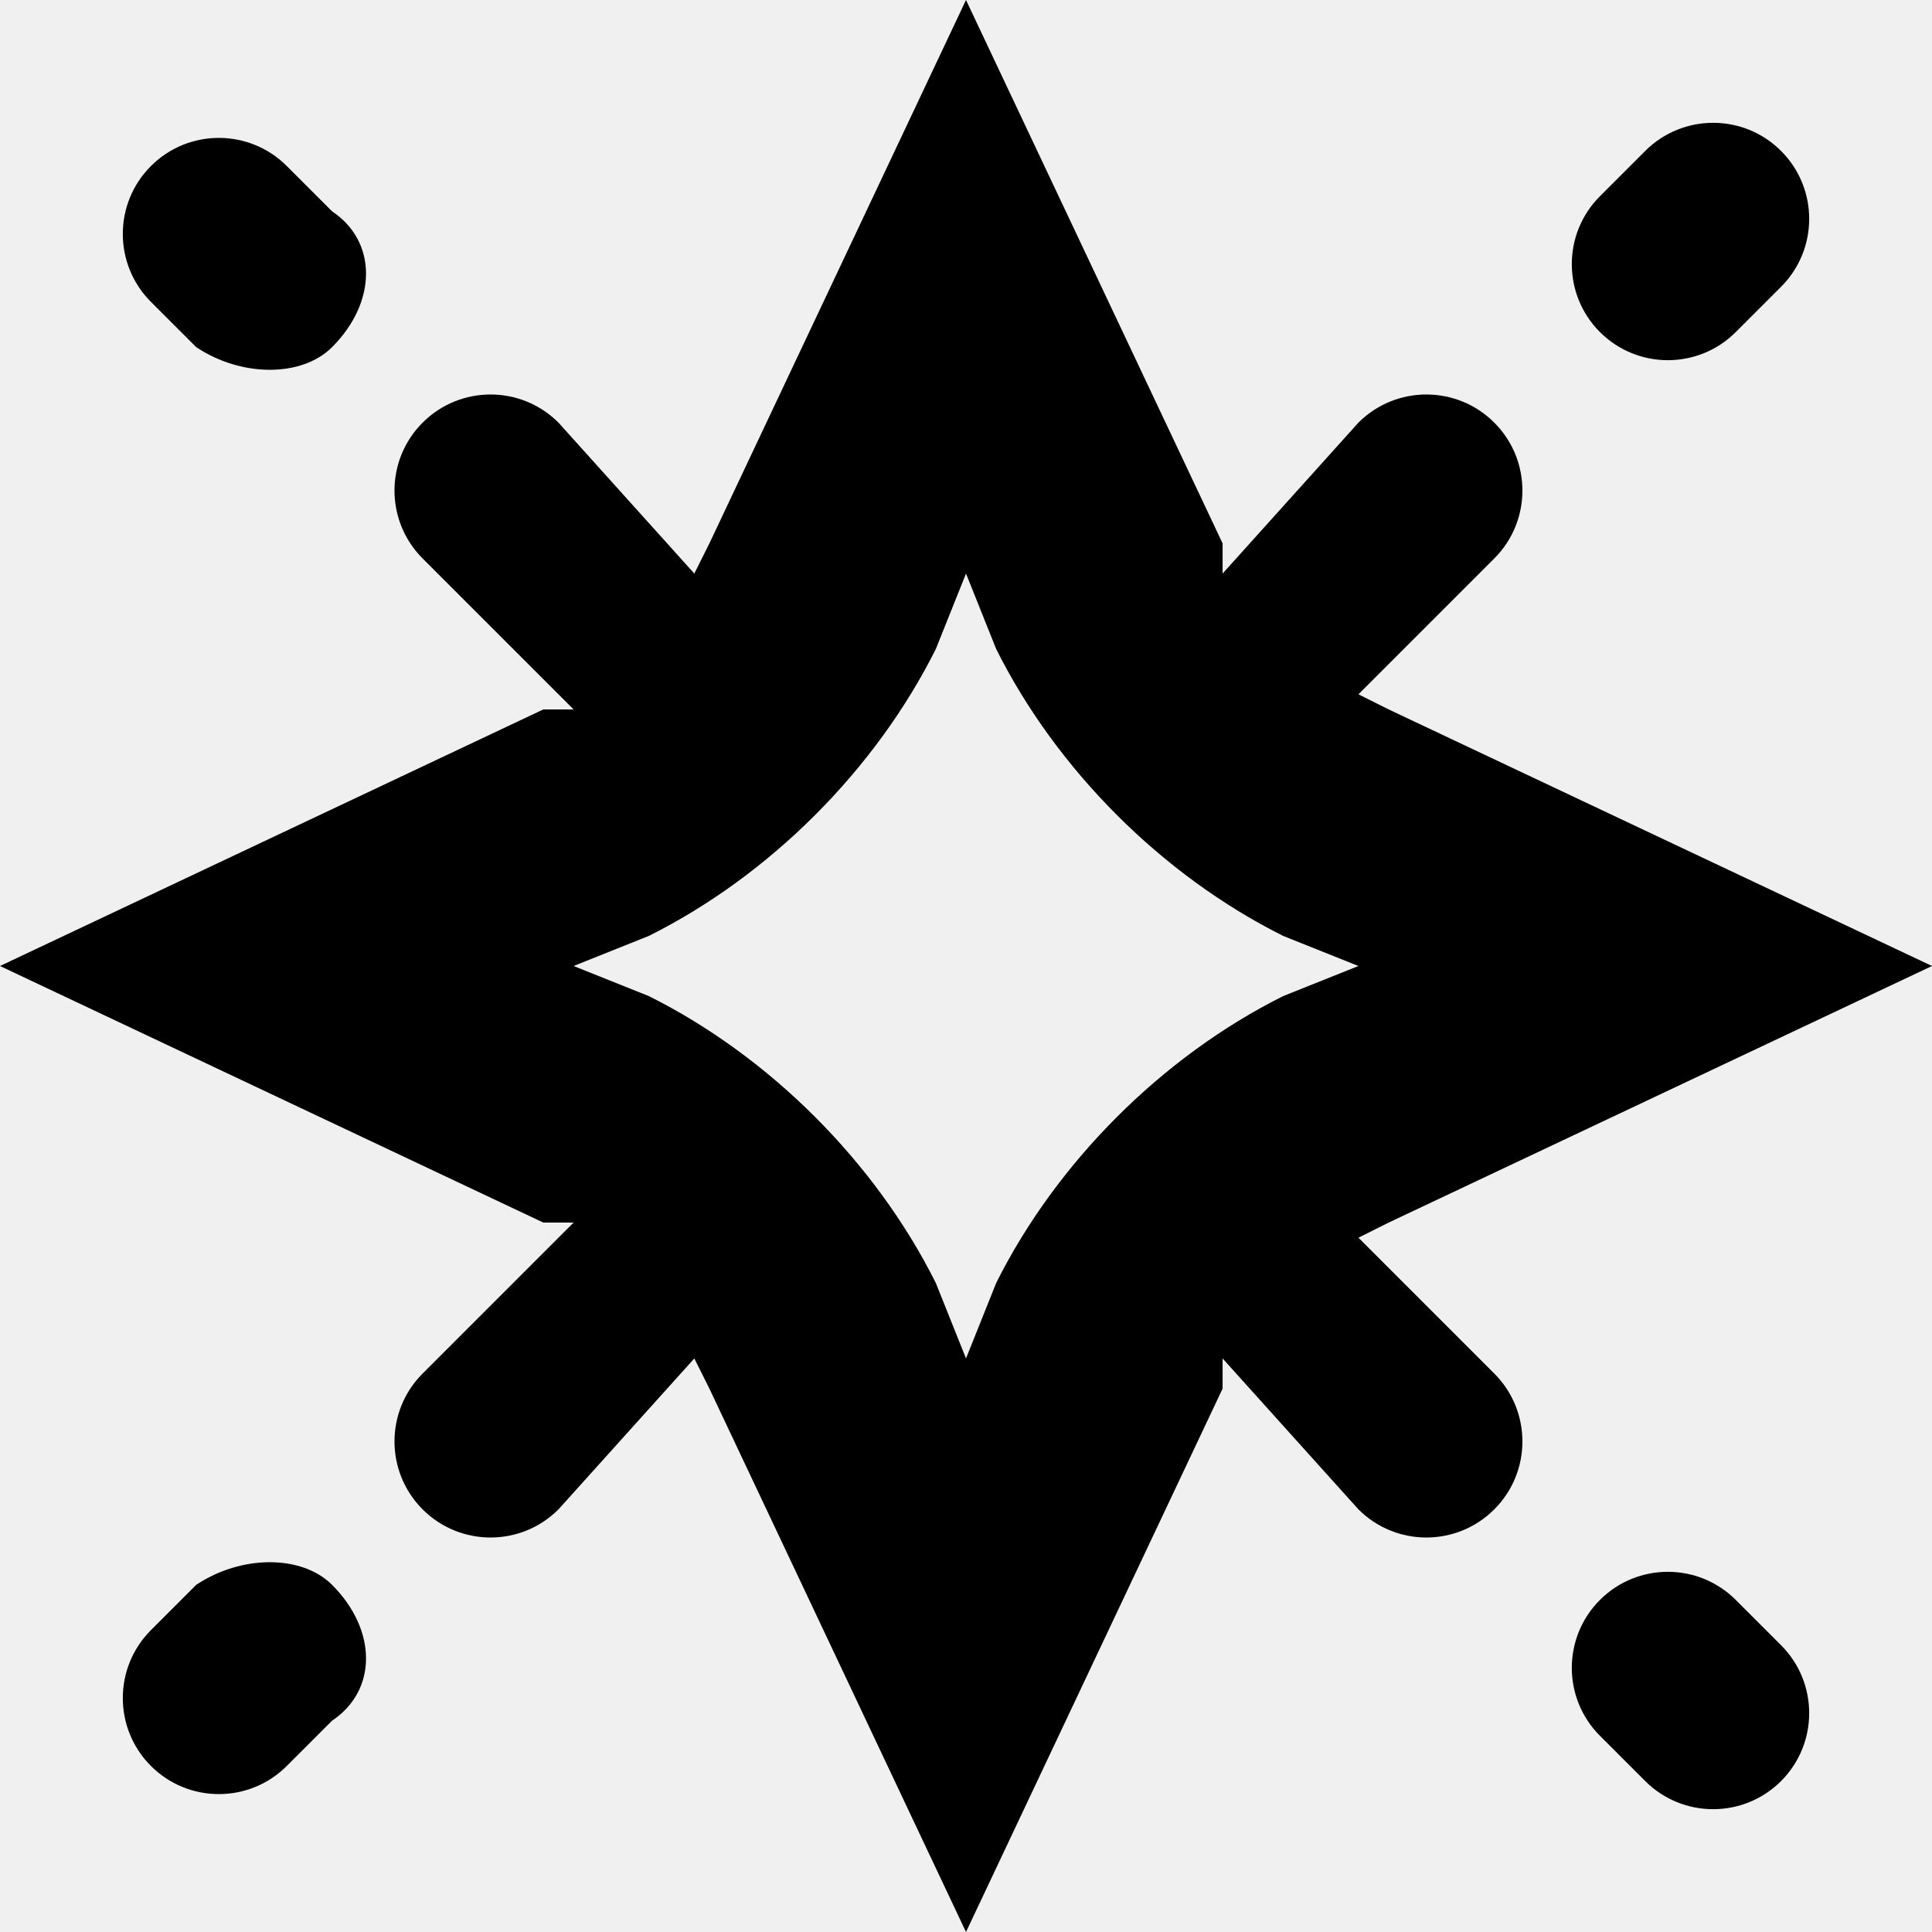
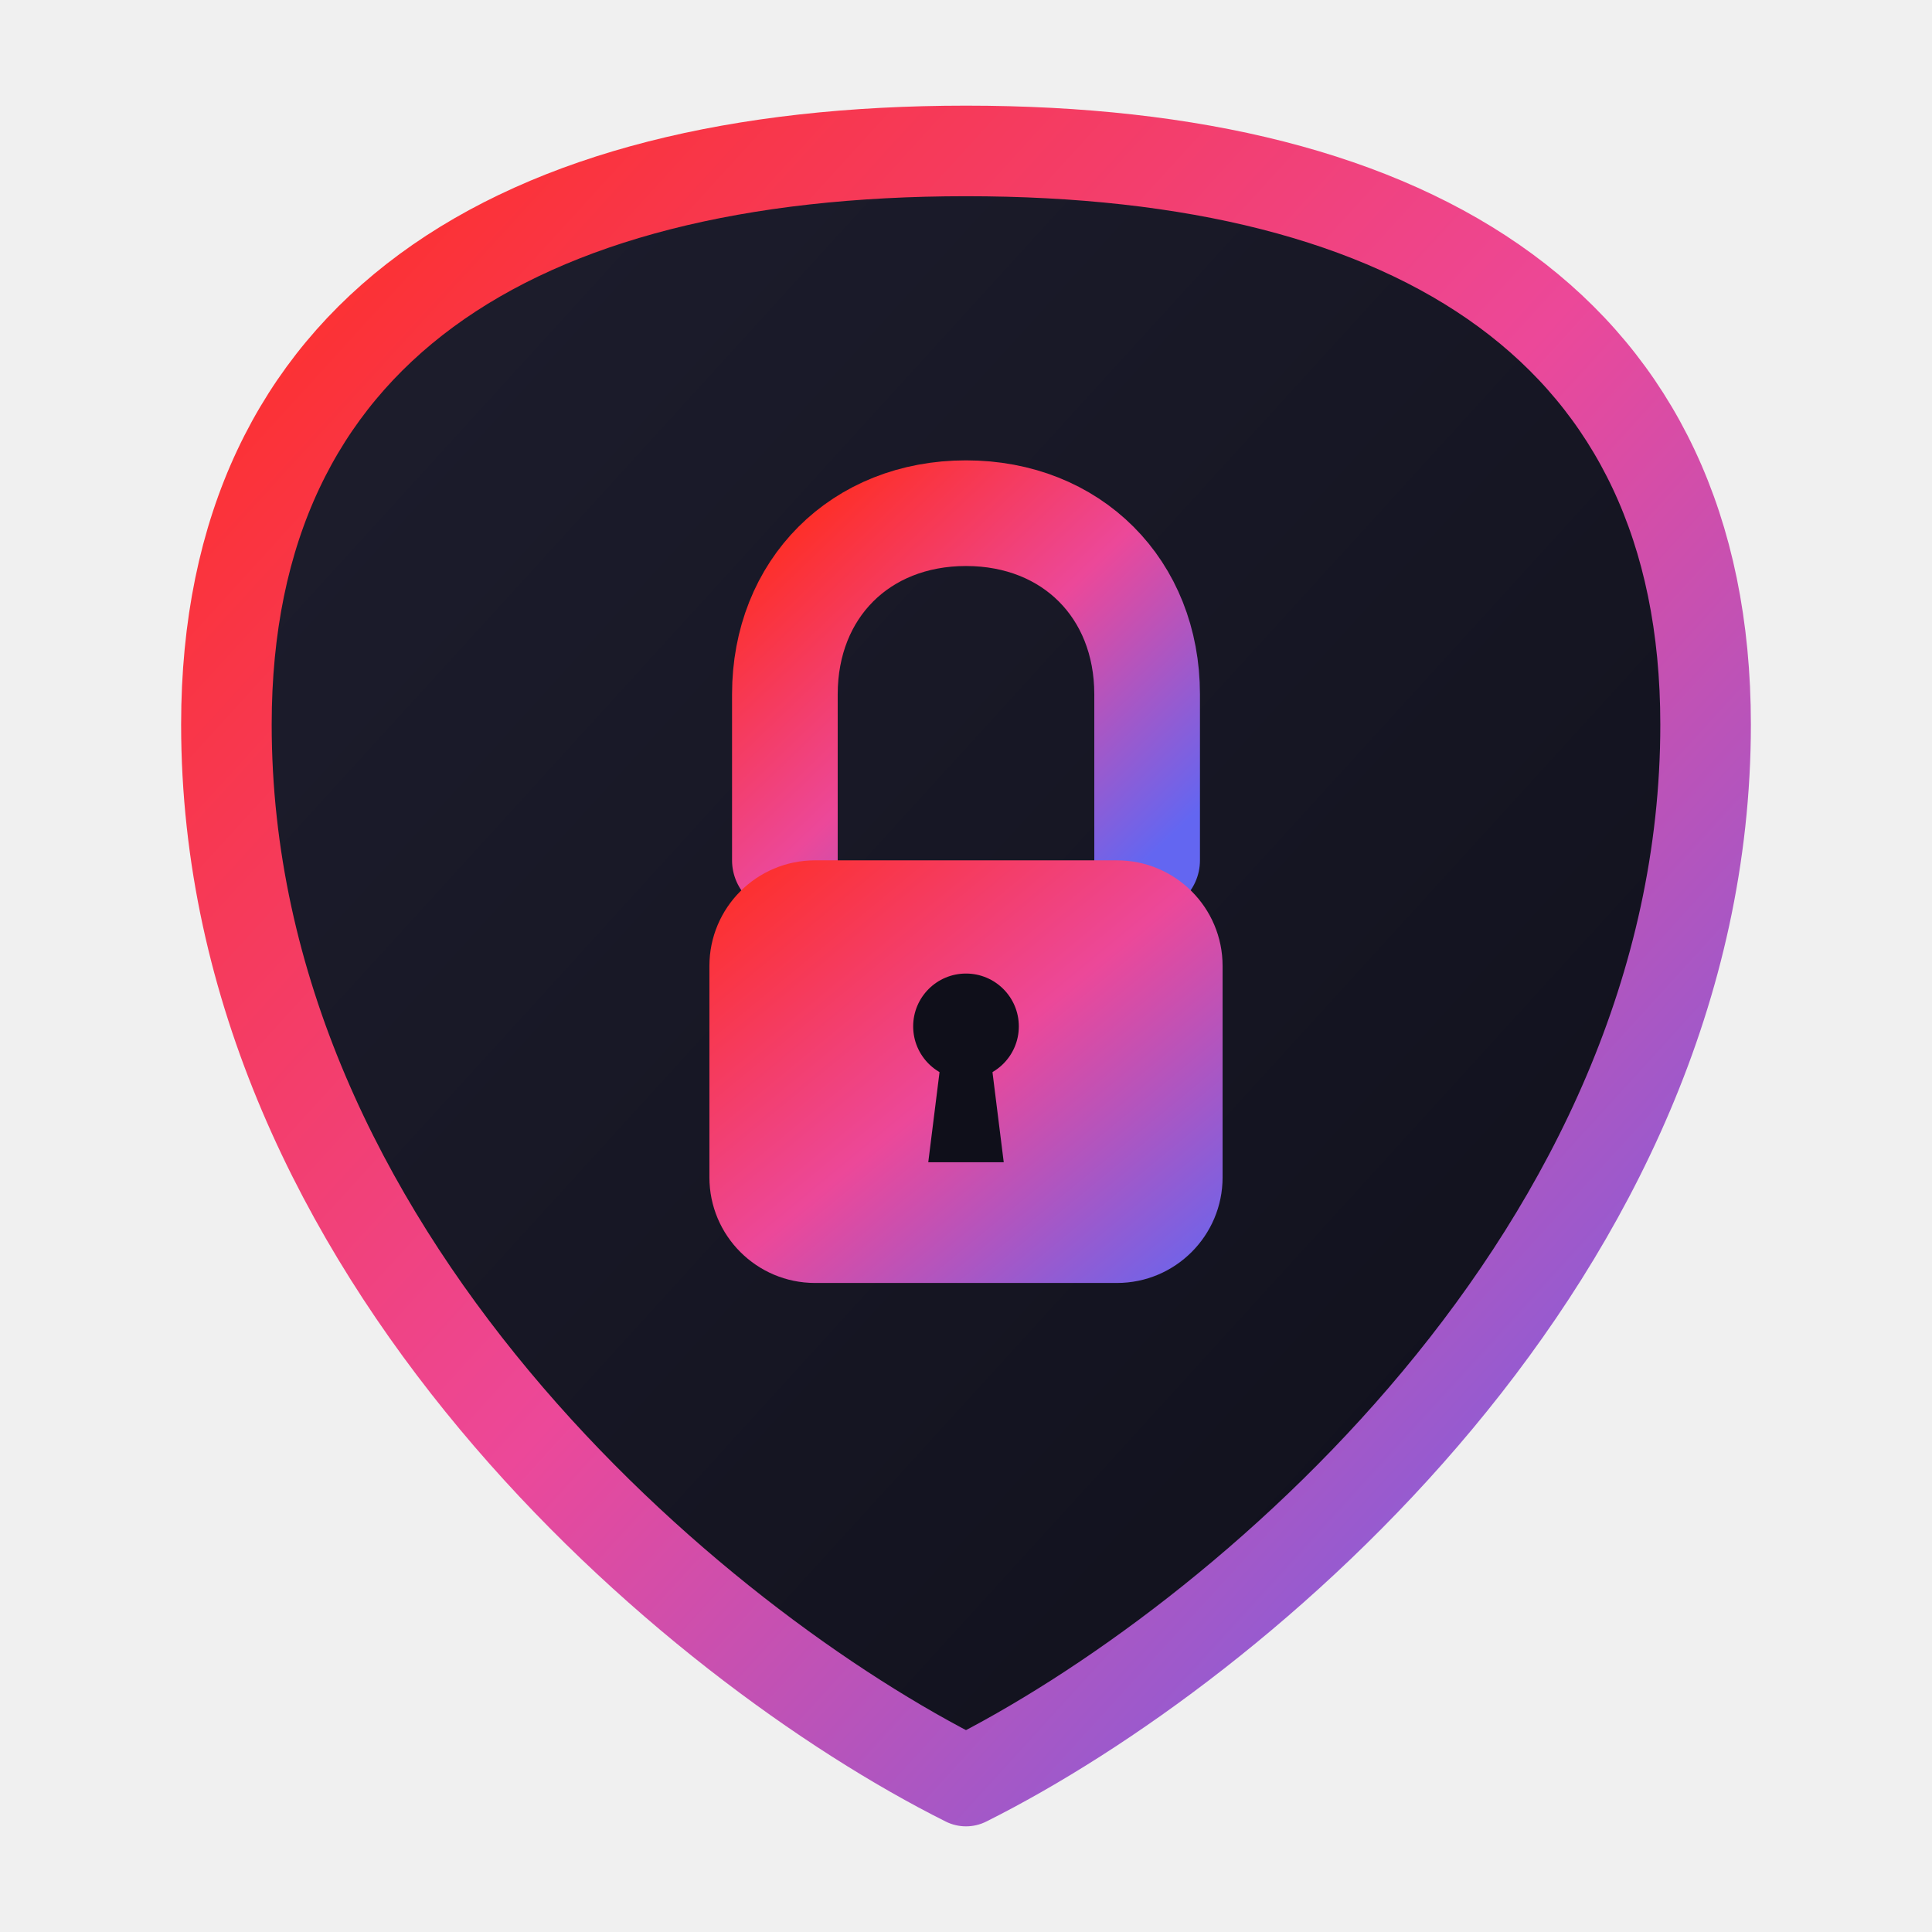
- <svg xmlns="http://www.w3.org/2000/svg" viewBox="0 0 128 128">
-   <path fill-rule="evenodd" d="M81 36 64 0 47 36l-1 2-9-10a6 6 0 0 0-9 9l10 10h-2L0 64l36 17h2L28 91a6 6 0 1 0 9 9l9-10 1 2 17 36 17-36v-2l9 10a6 6 0 1 0 9-9l-9-9 2-1 36-17-36-17-2-1 9-9a6 6 0 1 0-9-9l-9 10v-2Zm-17 2-2 5c-4 8-11 15-19 19l-5 2 5 2c8 4 15 11 19 19l2 5 2-5c4-8 11-15 19-19l5-2-5-2c-8-4-15-11-19-19l-2-5Z" clip-rule="evenodd" />
-   <path d="M118 19a6 6 0 0 0-9-9l-3 3a6 6 0 1 0 9 9l3-3Zm-96 4c-2 2-6 2-9 0l-3-3a6 6 0 1 1 9-9l3 3c3 2 3 6 0 9Zm0 82c-2-2-6-2-9 0l-3 3a6 6 0 1 0 9 9l3-3c3-2 3-6 0-9Zm96 4a6 6 0 0 1-9 9l-3-3a6 6 0 1 1 9-9l3 3Z" />
-   <style>path{fill:#000}@media (prefers-color-scheme:dark){path{fill:#fff}}</style>
+ <svg xmlns="http://www.w3.org/2000/svg" viewBox="0 0 256 256" width="100%" height="100%">
+   <defs>
+     <linearGradient id="omniGrad" x1="0%" y1="0%" x2="100%" y2="100%">
+       <stop offset="0%" stop-color="#FF2D20" />
+       <stop offset="50%" stop-color="#EC4899" />
+       <stop offset="100%" stop-color="#6366F1" />
+     </linearGradient>
+     <linearGradient id="shieldGrad" x1="0%" y1="0%" x2="100%" y2="100%">
+       <stop offset="0%" stop-color="#1E1E2E" />
+       <stop offset="100%" stop-color="#0F0F1A" />
+     </linearGradient>
+   </defs>
+   <path d="M128 20 C188 20 226 44 226 96 C226 166 164 218 128 236 C92 218 30 166 30 96 C30 44 68 20 128 20 Z" fill="url(#shieldGrad)" stroke="url(#omniGrad)" stroke-width="12" stroke-linejoin="round" />
+   <path d="M104 114 V92 C104 78 114 68 128 68 C142 68 152 78 152 92 V114" fill="none" stroke="url(#omniGrad)" stroke-width="14" stroke-linecap="round" />
+   <rect x="94" y="114" width="68" height="56" rx="14" fill="url(#omniGrad)" />
+   <circle cx="128" cy="136" r="7" fill="#0F0F1A" />
+   <path d="M125 138 L123 154 H133 L131 138 Z" fill="#0F0F1A" />
</svg>
